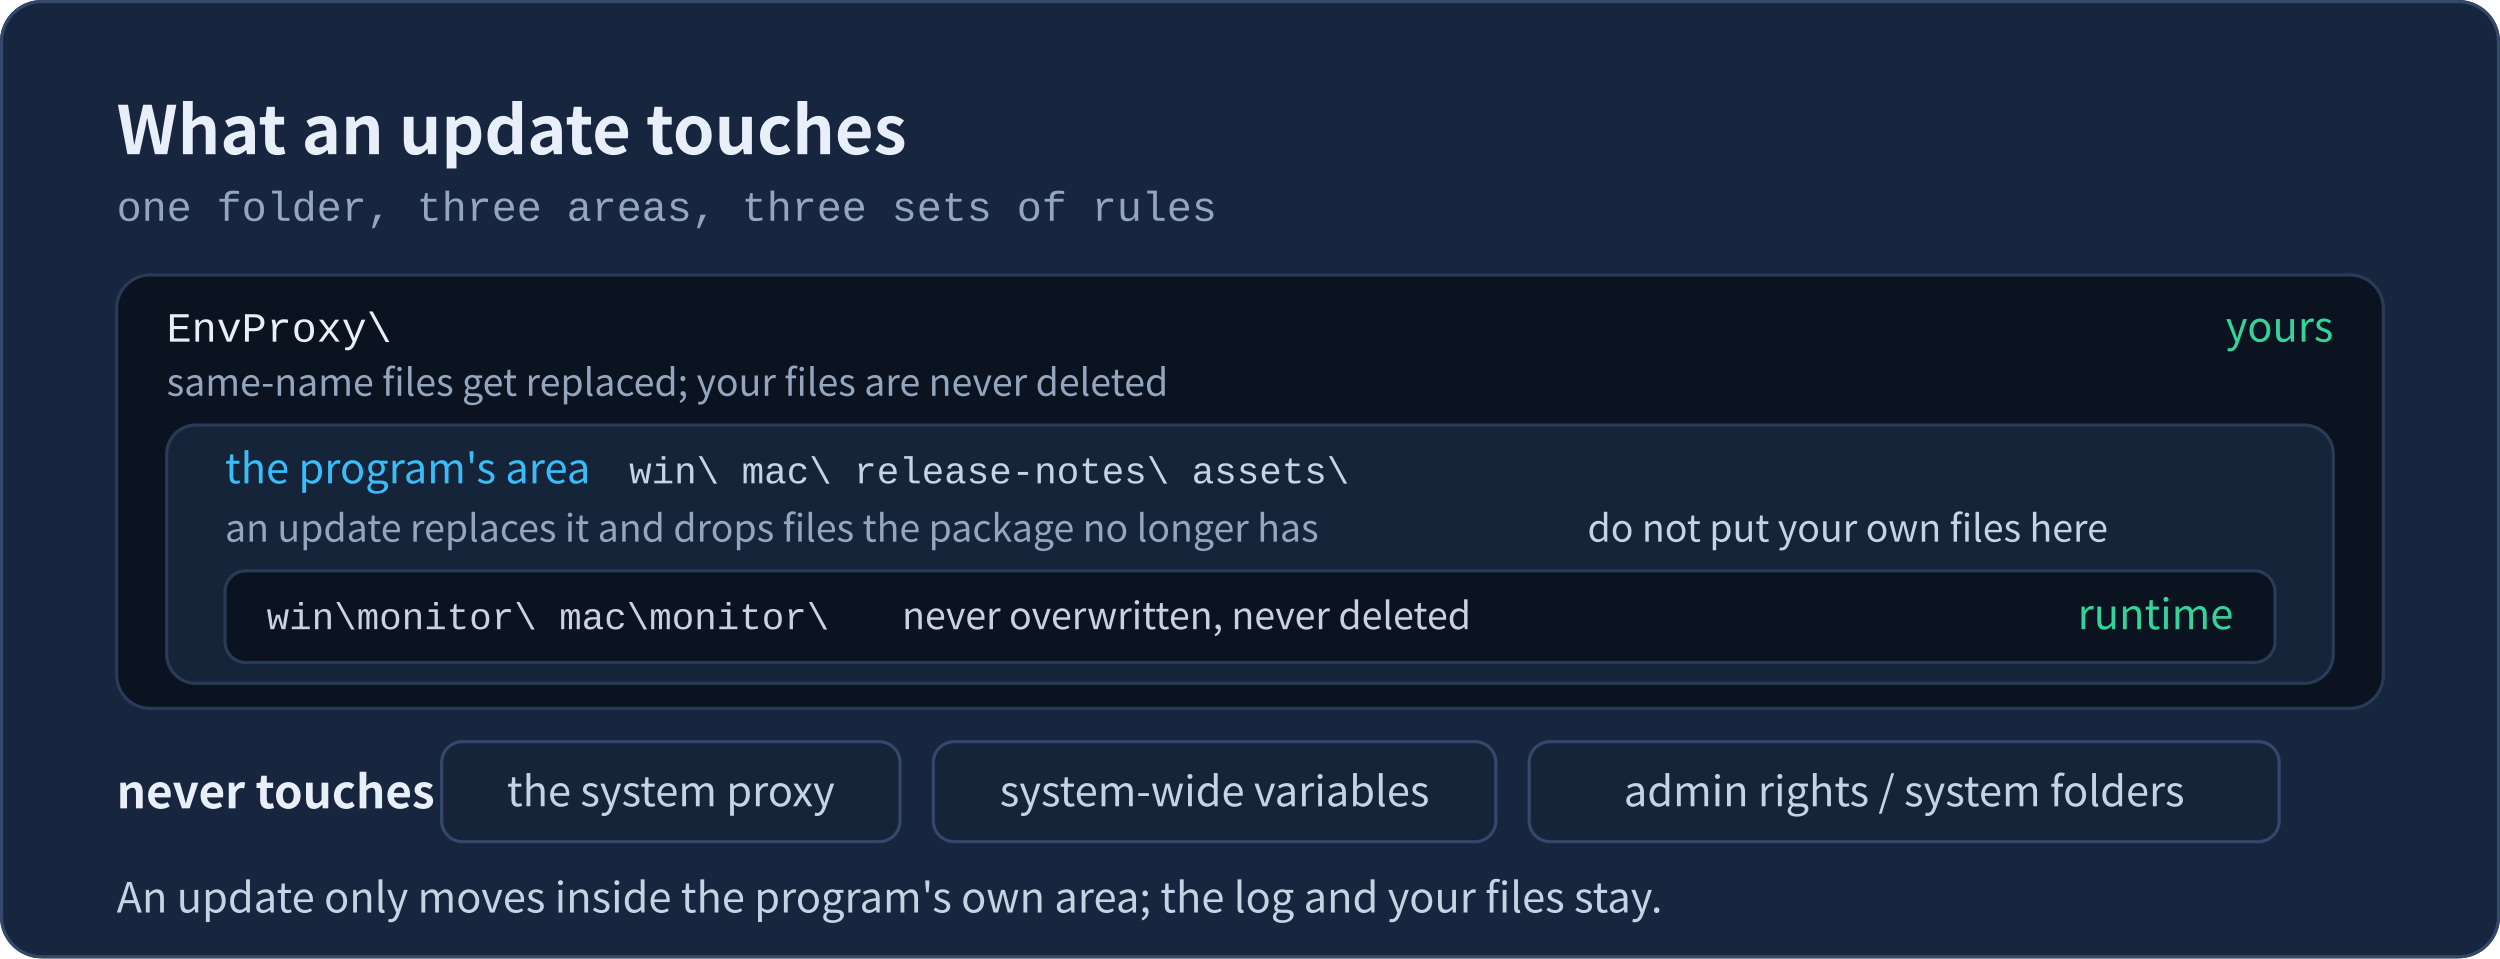
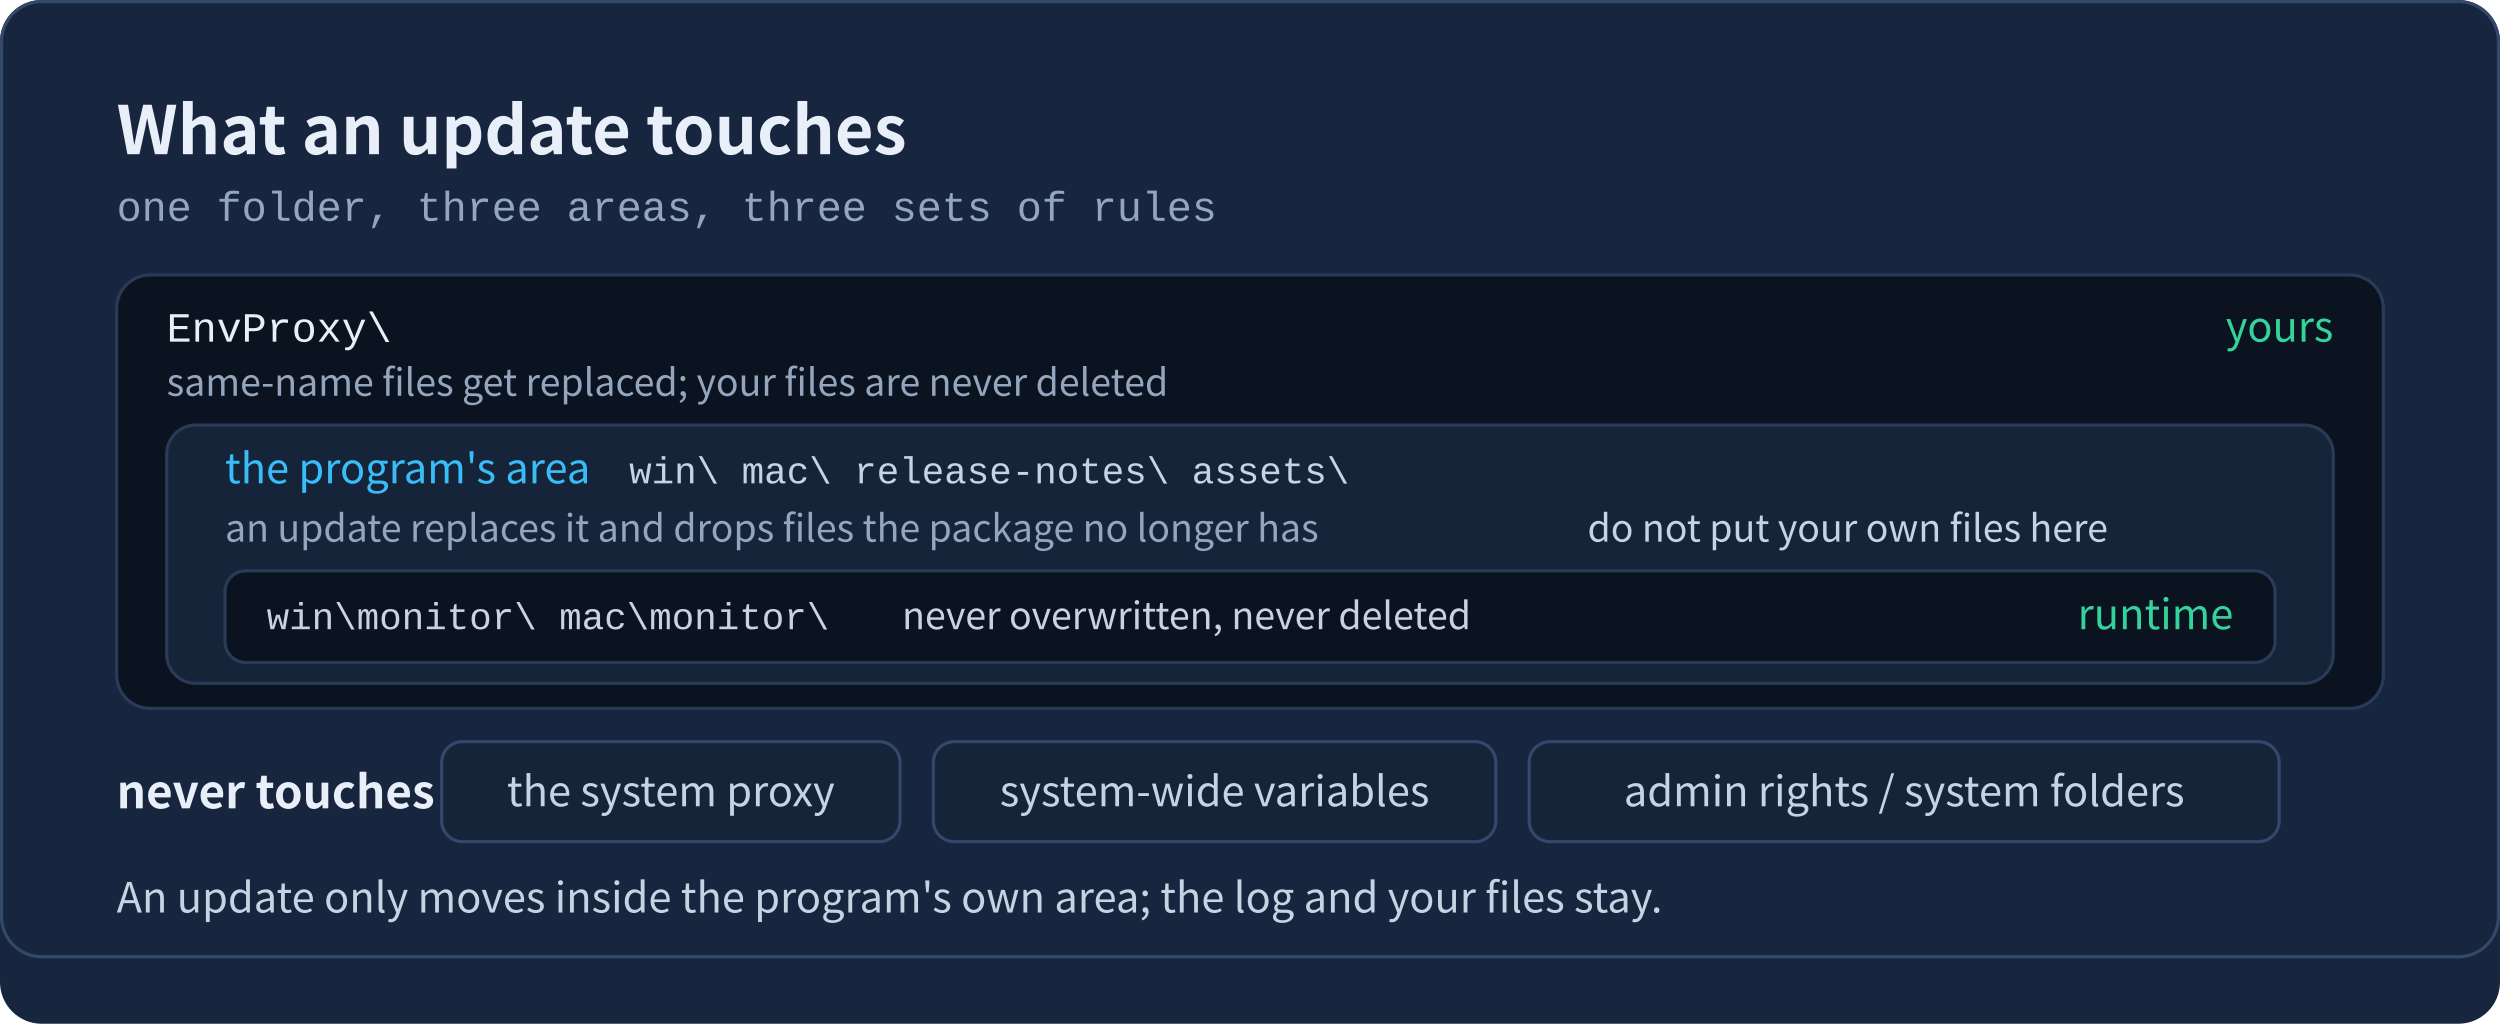
- <svg xmlns="http://www.w3.org/2000/svg" width="1200" height="460" viewBox="0 0 1200 460" role="img" aria-labelledby="boundaryTitle boundaryDesc">
-   <rect width="1200" height="460" rx="20" fill="#17263E" />
+ <svg xmlns="http://www.w3.org/2000/svg" width="1200" height="491.4" viewBox="0 0 1200 491.4" role="img" aria-labelledby="boundaryTitle boundaryDesc">
+   <rect width="1200" height="491.4" rx="20" fill="#17263E" />
  <rect x="0.75" y="0.75" width="1198.5" height="458.5" rx="19.25" fill="none" stroke="#33486B" stroke-width="1.5" />
  <g id="heading" font-family="-apple-system, BlinkMacSystemFont, 'Segoe UI', 'PingFang SC', 'Noto Sans CJK SC', sans-serif">
    <text x="56" y="74" font-size="32" font-weight="700" fill="#E9EFF8">What an update touches</text>
    <text x="56" y="106" font-family="ui-monospace, SFMono-Regular, Menlo, Consolas, 'Liberation Mono', monospace" font-size="20" fill="#94A6BE">one folder, three areas, three sets of rules</text>
  </g>
  <g id="folder" font-family="-apple-system, BlinkMacSystemFont, 'Segoe UI', 'PingFang SC', 'Noto Sans CJK SC', sans-serif">
    <rect x="56" y="132" width="1088" height="208" rx="16" fill="#0B1220" stroke="#2A3B58" stroke-width="1.5" />
    <text x="80" y="164" font-family="ui-monospace, SFMono-Regular, Menlo, Consolas, 'Liberation Mono', monospace" font-size="20" fill="#E9EFF8">EnvProxy\</text>
    <text x="1120" y="164" font-size="20" fill="#34D399" text-anchor="end">yours</text>
    <text x="80" y="190" font-size="18" fill="#94A6BE">same-name files get replaced; your files are never deleted</text>
    <rect x="80" y="204" width="1040" height="124" rx="14" fill="#16243A" stroke="#2A3B58" stroke-width="1.5" />
    <text x="108" y="232" font-size="20" fill="#38BDF8">the program's area</text>
    <text x="302" y="232" font-family="ui-monospace, SFMono-Regular, Menlo, Consolas, 'Liberation Mono', monospace" font-size="18" fill="#C7D3E3">win\  mac\  release-notes\  assets\</text>
    <text x="108" y="260" font-size="18" fill="#94A6BE">an update replaces it and drops files the package no longer has</text>
    <text x="762" y="260" font-size="18" fill="#C7D3E3">do not put your own files here</text>
    <rect x="108" y="274" width="984" height="44" rx="10" fill="#0B1220" stroke="#2A3B58" stroke-width="1.5" />
    <text x="128" y="302" font-family="ui-monospace, SFMono-Regular, Menlo, Consolas, 'Liberation Mono', monospace" font-size="18" fill="#C7D3E3">win\monitor\  mac\monitor\</text>
    <text x="433" y="302" font-size="18" fill="#C7D3E3">never overwritten, never deleted</text>
    <text x="1072" y="302" font-size="20" fill="#34D399" text-anchor="end">runtime</text>
  </g>
  <g id="never" font-family="-apple-system, BlinkMacSystemFont, 'Segoe UI', 'PingFang SC', 'Noto Sans CJK SC', sans-serif">
    <text x="56" y="388" font-size="22" font-weight="700" fill="#E9EFF8">never touches</text>
    <rect x="212" y="356" width="220" height="48" rx="10" fill="#16243A" stroke="#33486B" stroke-width="1.5" />
    <text x="322" y="387" font-size="20" fill="#C7D3E3" text-anchor="middle">the system proxy</text>
    <rect x="448" y="356" width="270" height="48" rx="10" fill="#16243A" stroke="#33486B" stroke-width="1.5" />
    <text x="583" y="387" font-size="20" fill="#C7D3E3" text-anchor="middle">system-wide variables</text>
    <rect x="734" y="356" width="360" height="48" rx="10" fill="#16243A" stroke="#33486B" stroke-width="1.5" />
    <text x="914" y="387" font-size="20" fill="#C7D3E3" text-anchor="middle">admin rights / system folders</text>
  </g>
  <text x="56" y="438" font-family="-apple-system, BlinkMacSystemFont, 'Segoe UI', 'PingFang SC', 'Noto Sans CJK SC', sans-serif" font-size="20" fill="#C7D3E3">An update only moves inside the program's own area; the log and your files stay.</text>
</svg>
